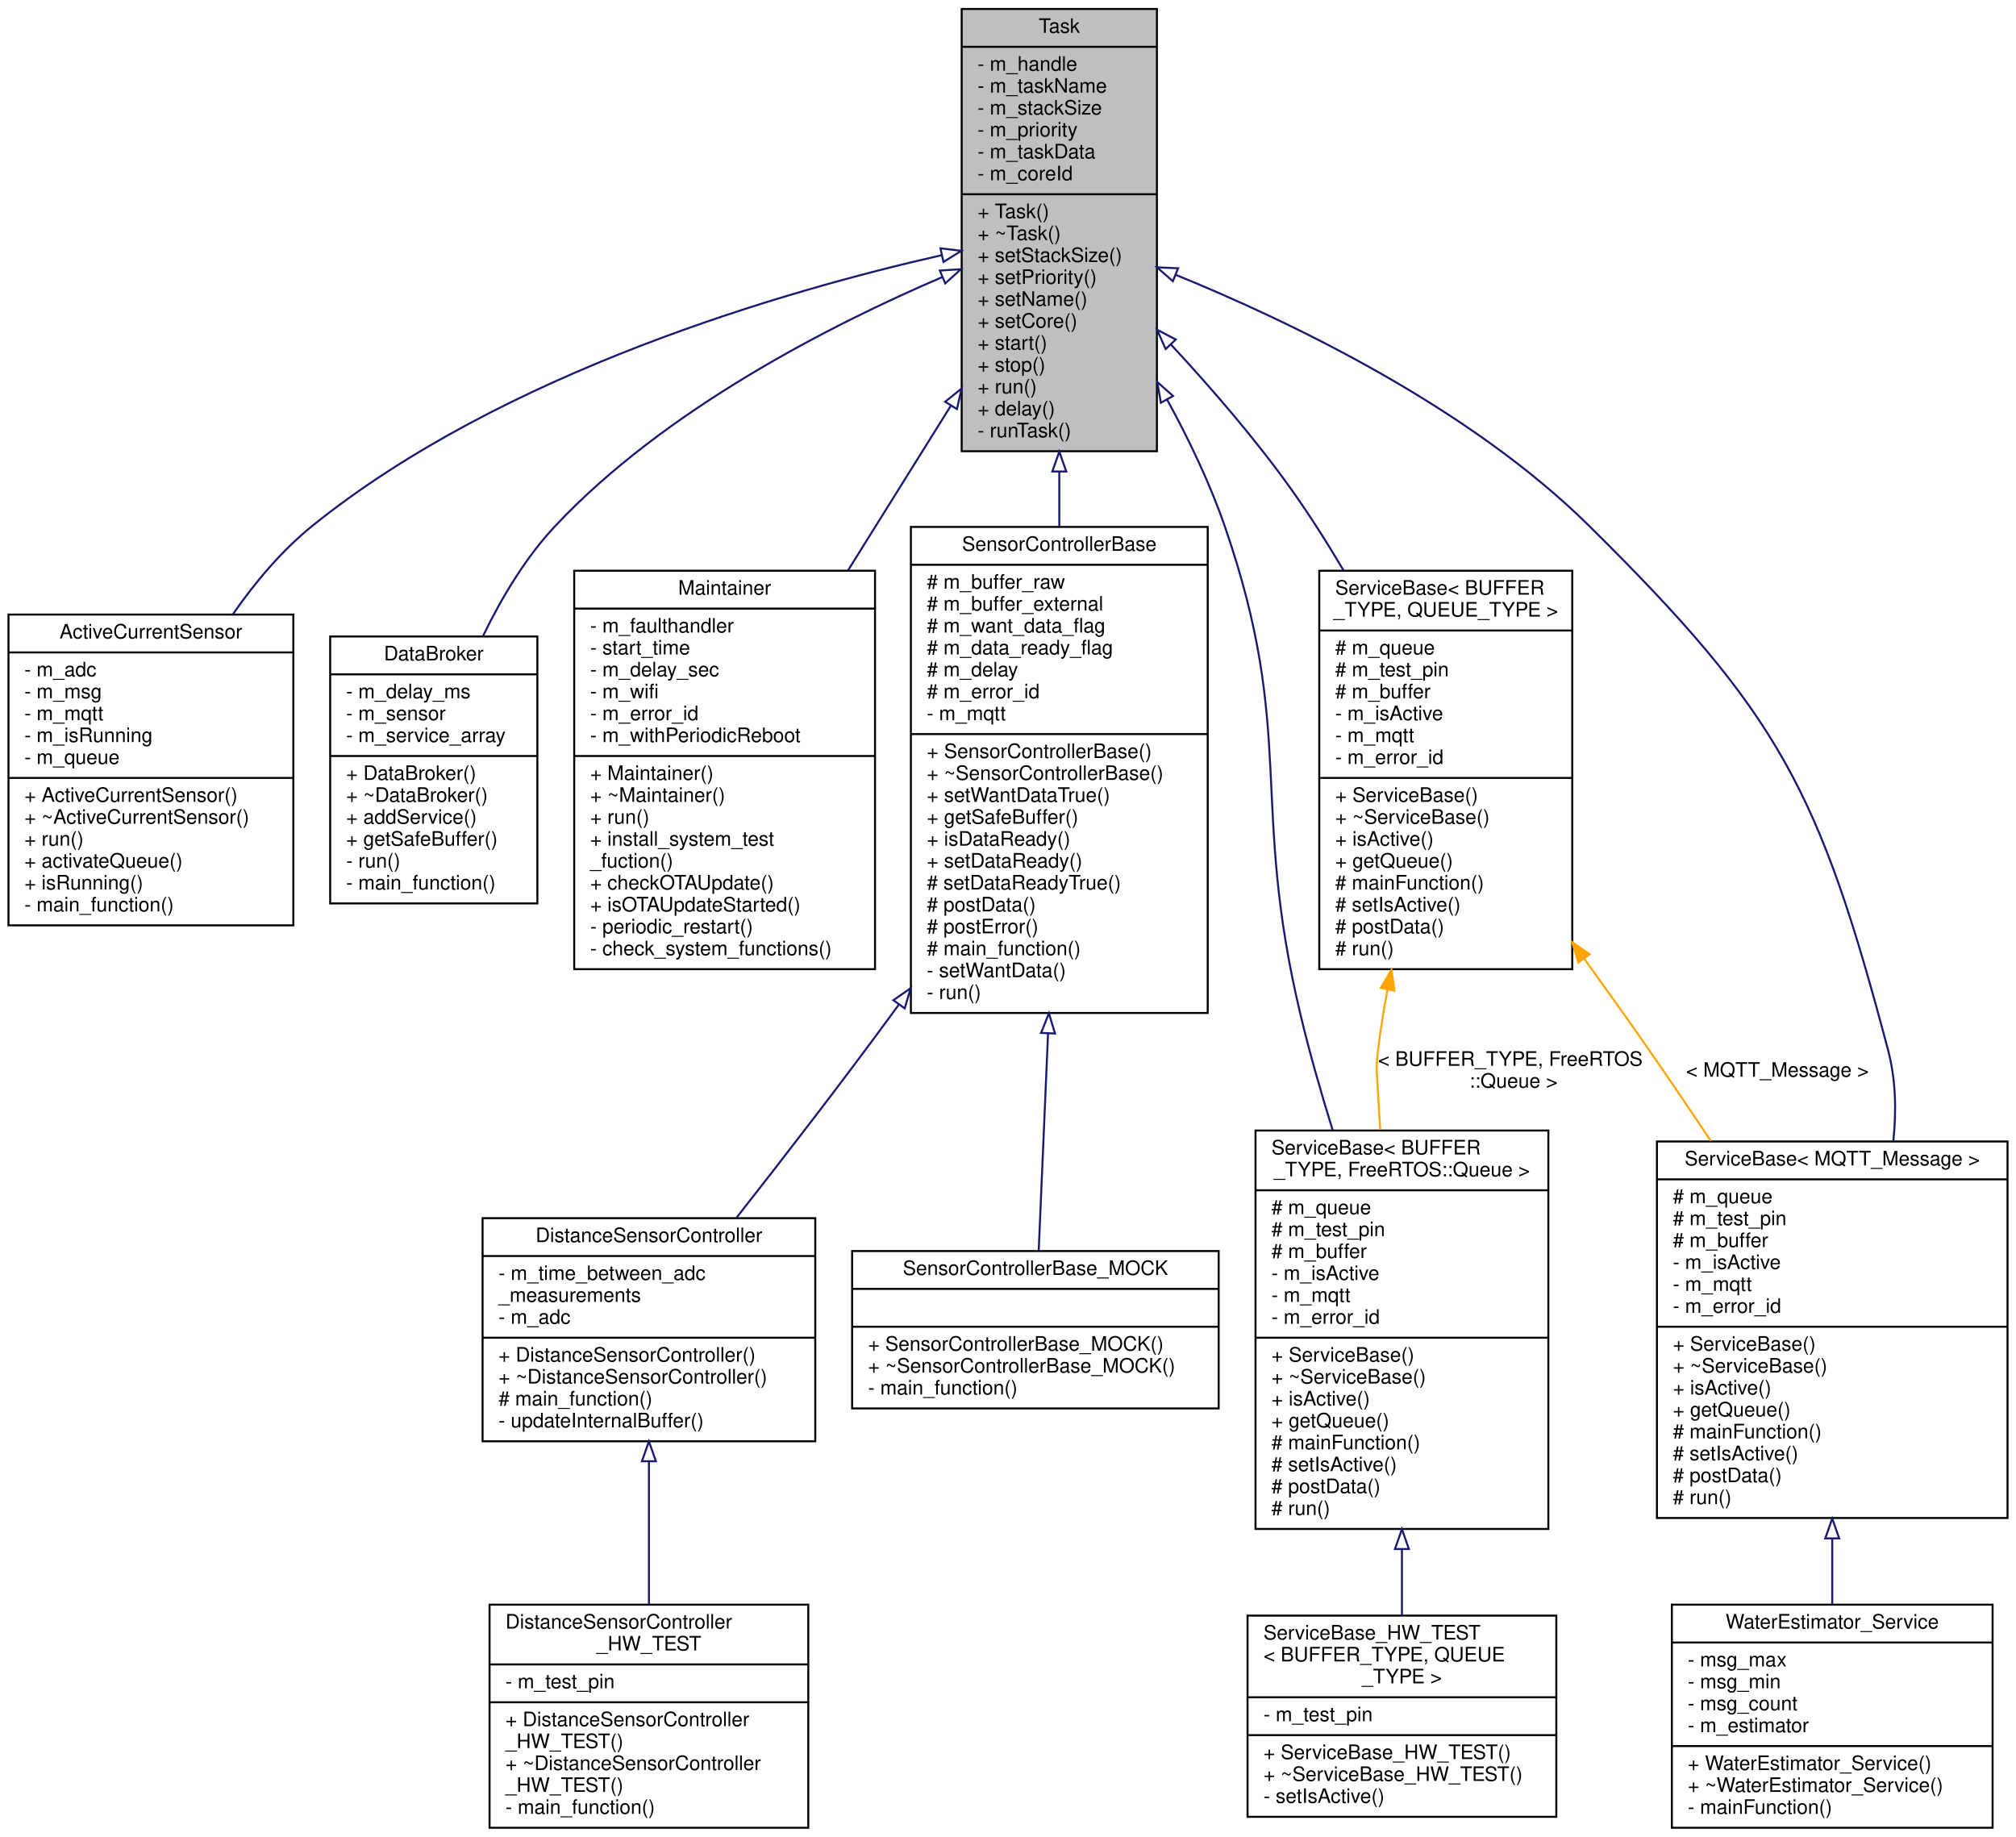
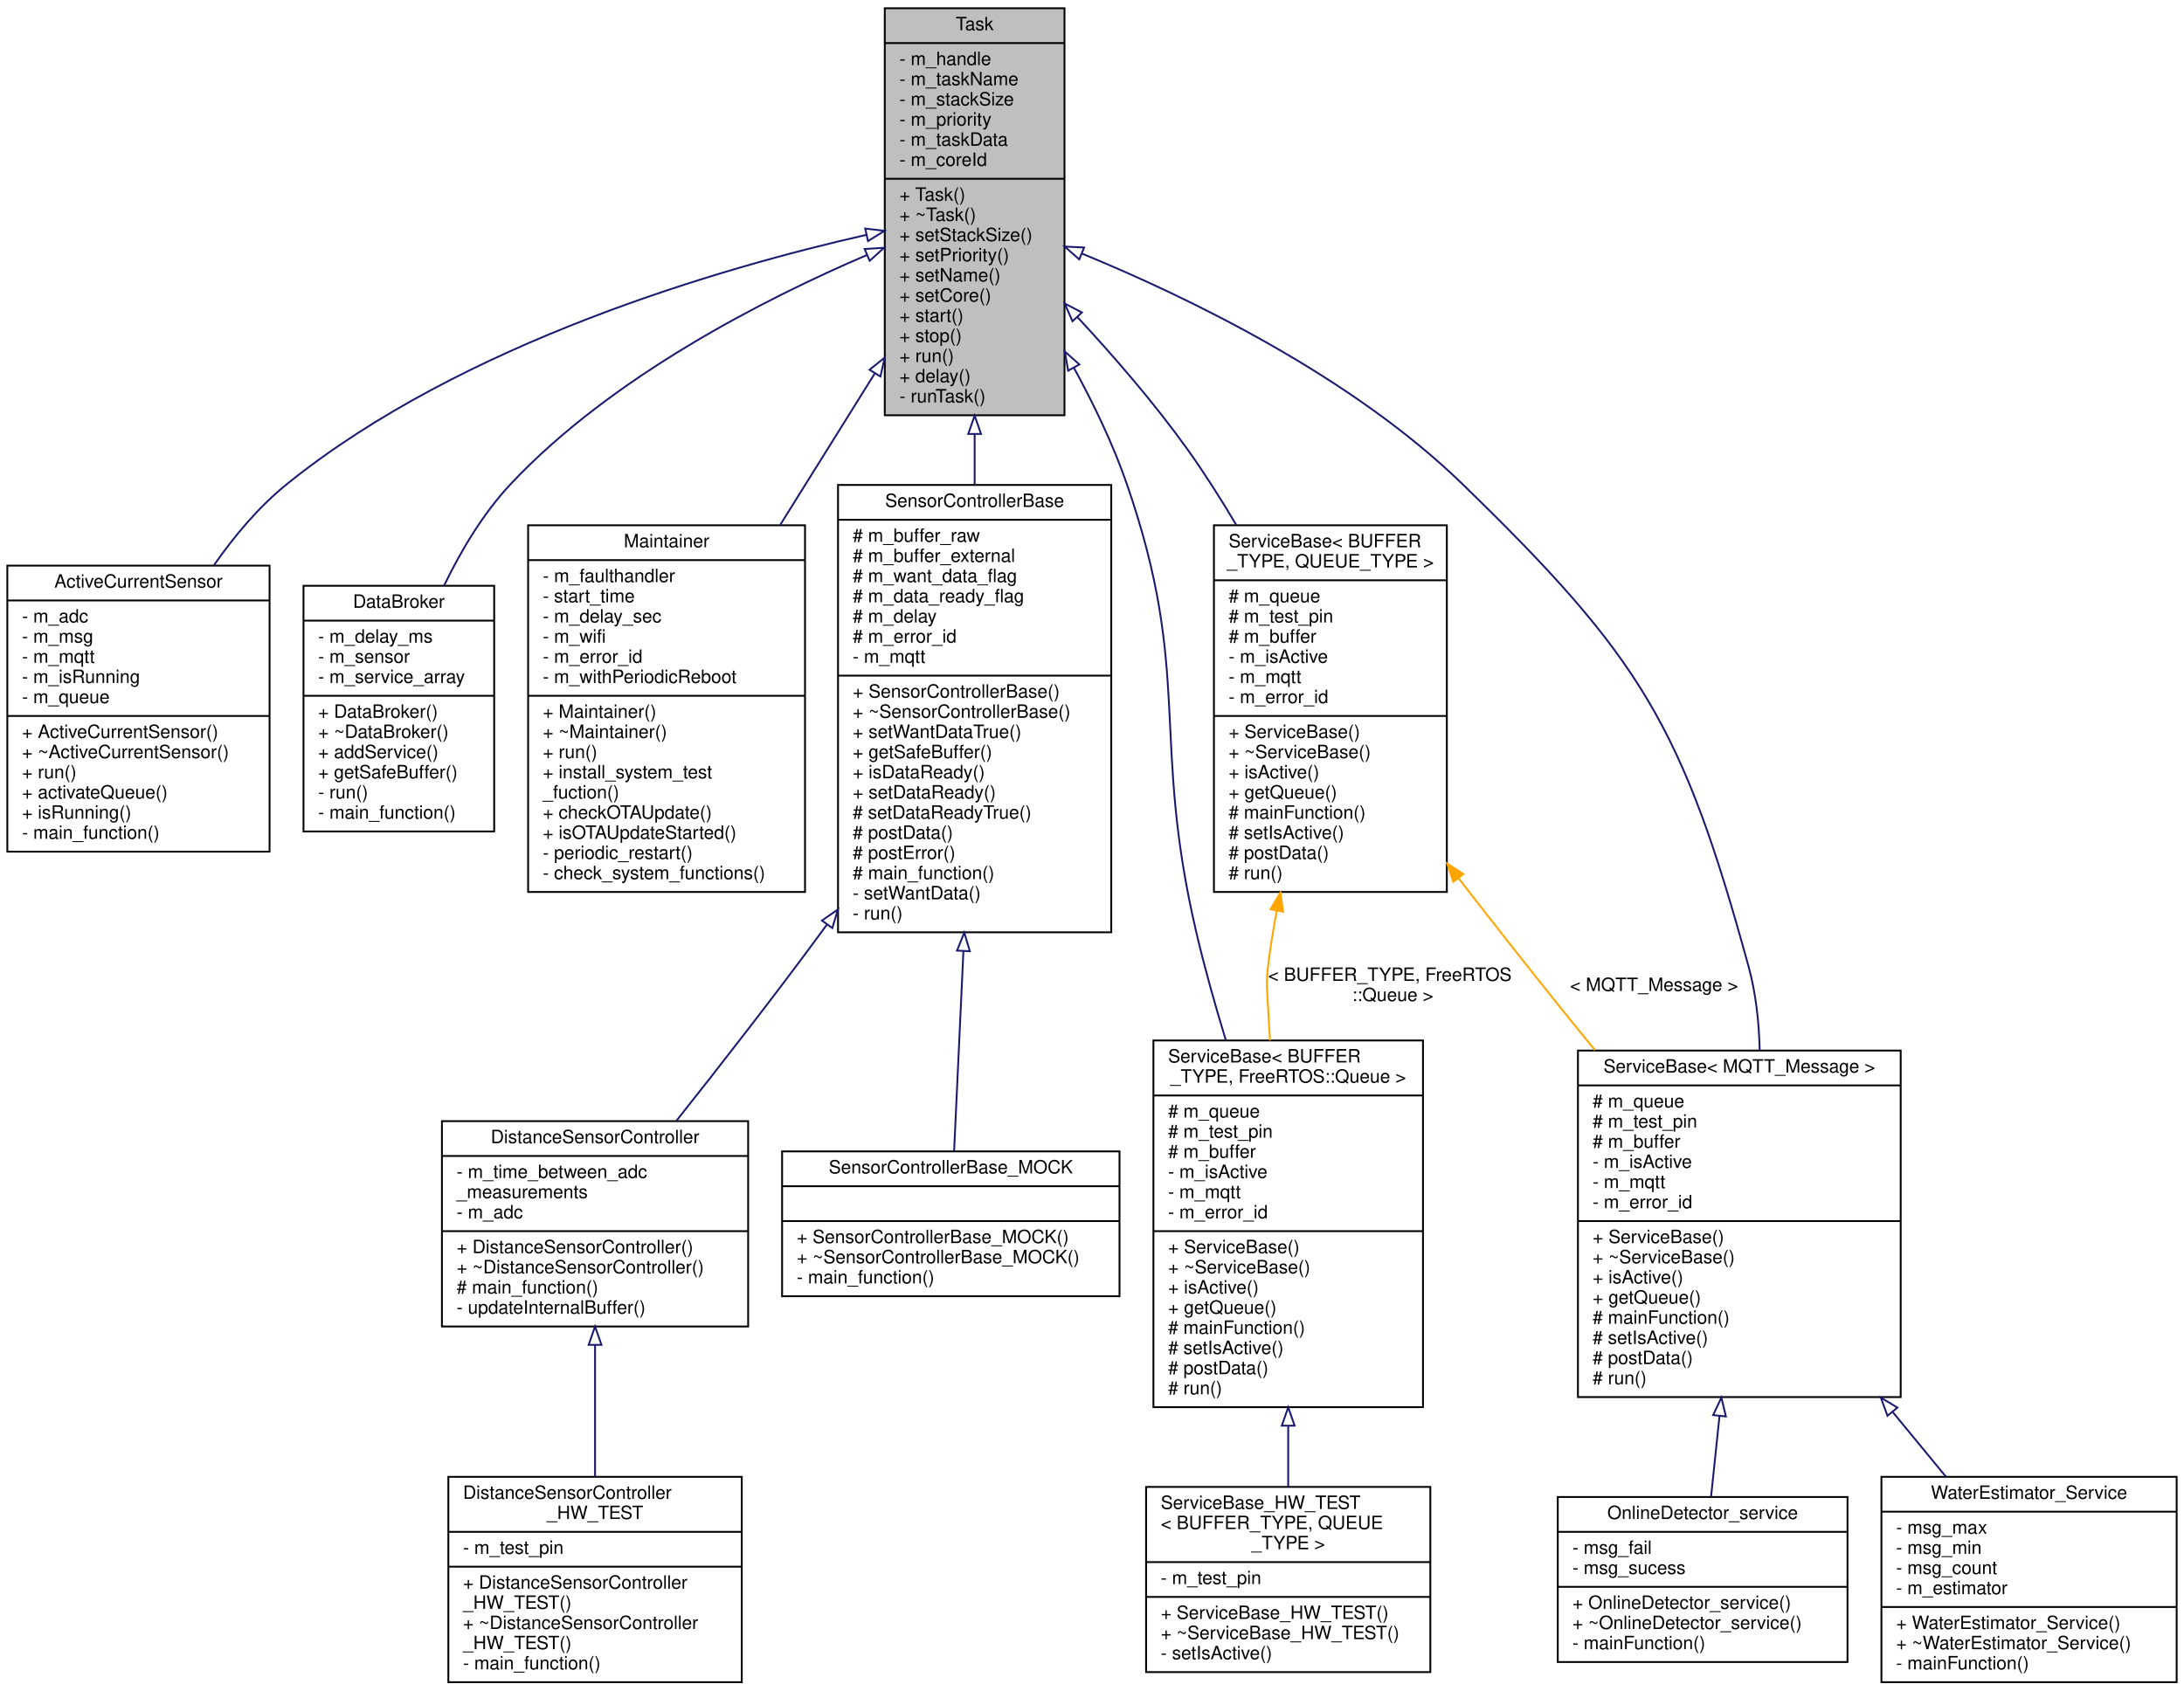
- <svg xmlns="http://www.w3.org/2000/svg" xmlns:xlink="http://www.w3.org/1999/xlink" width="1012pt" height="922pt" viewBox="0.00 0.00 1011.50 922.00">
+ <svg xmlns="http://www.w3.org/2000/svg" xmlns:xlink="http://www.w3.org/1999/xlink" width="1191pt" height="922pt" viewBox="0.00 0.00 1191.00 922.00">
  <g id="graph0" class="graph" transform="scale(1 1) rotate(0) translate(4 918)">
    <g id="node1" class="node">
      <g id="a_node1">
        <a xlink:title="Encapsulate a runnable task.">
          <polygon fill="#bfbfbf" stroke="black" points="478.5,-691.5 478.5,-913.5 576.5,-913.5 576.5,-691.5 478.5,-691.5" />
          <text text-anchor="middle" x="527.5" y="-901.5" font-family="Helvetica,sans-Serif" font-size="10.00">Task</text>
          <polyline fill="none" stroke="black" points="478.5,-894.5 576.5,-894.5 " />
          <text text-anchor="start" x="486.5" y="-882.5" font-family="Helvetica,sans-Serif" font-size="10.00">- m_handle</text>
          <text text-anchor="start" x="486.5" y="-871.5" font-family="Helvetica,sans-Serif" font-size="10.00">- m_taskName</text>
          <text text-anchor="start" x="486.5" y="-860.5" font-family="Helvetica,sans-Serif" font-size="10.00">- m_stackSize</text>
          <text text-anchor="start" x="486.5" y="-849.5" font-family="Helvetica,sans-Serif" font-size="10.00">- m_priority</text>
          <text text-anchor="start" x="486.5" y="-838.5" font-family="Helvetica,sans-Serif" font-size="10.00">- m_taskData</text>
          <text text-anchor="start" x="486.5" y="-827.5" font-family="Helvetica,sans-Serif" font-size="10.00">- m_coreId</text>
          <polyline fill="none" stroke="black" points="478.5,-820.5 576.5,-820.5 " />
          <text text-anchor="start" x="486.5" y="-808.5" font-family="Helvetica,sans-Serif" font-size="10.00">+ Task()</text>
          <text text-anchor="start" x="486.5" y="-797.5" font-family="Helvetica,sans-Serif" font-size="10.00">+ ~Task()</text>
          <text text-anchor="start" x="486.5" y="-786.5" font-family="Helvetica,sans-Serif" font-size="10.00">+ setStackSize()</text>
          <text text-anchor="start" x="486.5" y="-775.5" font-family="Helvetica,sans-Serif" font-size="10.00">+ setPriority()</text>
          <text text-anchor="start" x="486.5" y="-764.5" font-family="Helvetica,sans-Serif" font-size="10.00">+ setName()</text>
          <text text-anchor="start" x="486.5" y="-753.5" font-family="Helvetica,sans-Serif" font-size="10.00">+ setCore()</text>
          <text text-anchor="start" x="486.5" y="-742.5" font-family="Helvetica,sans-Serif" font-size="10.00">+ start()</text>
          <text text-anchor="start" x="486.5" y="-731.5" font-family="Helvetica,sans-Serif" font-size="10.00">+ stop()</text>
          <text text-anchor="start" x="486.5" y="-720.5" font-family="Helvetica,sans-Serif" font-size="10.00">+ run()</text>
          <text text-anchor="start" x="486.5" y="-709.5" font-family="Helvetica,sans-Serif" font-size="10.00">+ delay()</text>
          <text text-anchor="start" x="486.5" y="-698.5" font-family="Helvetica,sans-Serif" font-size="10.00">- runTask()</text>
        </a>
      </g>
    </g>
    <g id="node2" class="node">
      <g id="a_node2">
        <a xlink:href="../../d6/da0/class_active_current_sensor.html" target="_top" xlink:title=" ">
          <polygon fill="none" stroke="black" points="0,-453.5 0,-609.5 143,-609.5 143,-453.5 0,-453.5" />
          <text text-anchor="middle" x="71.5" y="-597.5" font-family="Helvetica,sans-Serif" font-size="10.00">ActiveCurrentSensor</text>
          <polyline fill="none" stroke="black" points="0,-590.5 143,-590.5 " />
          <text text-anchor="start" x="8" y="-578.5" font-family="Helvetica,sans-Serif" font-size="10.00">- m_adc</text>
          <text text-anchor="start" x="8" y="-567.5" font-family="Helvetica,sans-Serif" font-size="10.00">- m_msg</text>
          <text text-anchor="start" x="8" y="-556.5" font-family="Helvetica,sans-Serif" font-size="10.00">- m_mqtt</text>
          <text text-anchor="start" x="8" y="-545.5" font-family="Helvetica,sans-Serif" font-size="10.00">- m_isRunning</text>
          <text text-anchor="start" x="8" y="-534.5" font-family="Helvetica,sans-Serif" font-size="10.00">- m_queue</text>
          <polyline fill="none" stroke="black" points="0,-527.5 143,-527.5 " />
          <text text-anchor="start" x="8" y="-515.5" font-family="Helvetica,sans-Serif" font-size="10.00">+ ActiveCurrentSensor()</text>
          <text text-anchor="start" x="8" y="-504.5" font-family="Helvetica,sans-Serif" font-size="10.00">+ ~ActiveCurrentSensor()</text>
          <text text-anchor="start" x="8" y="-493.5" font-family="Helvetica,sans-Serif" font-size="10.00">+ run()</text>
          <text text-anchor="start" x="8" y="-482.5" font-family="Helvetica,sans-Serif" font-size="10.00">+ activateQueue()</text>
          <text text-anchor="start" x="8" y="-471.5" font-family="Helvetica,sans-Serif" font-size="10.00">+ isRunning()</text>
          <text text-anchor="start" x="8" y="-460.5" font-family="Helvetica,sans-Serif" font-size="10.00">- main_function()</text>
        </a>
      </g>
    </g>
    <g id="edge1" class="edge">
      <path fill="none" stroke="midnightblue" d="M468.57,-789.93C389.6,-772.02 248.32,-731.29 152.5,-654 137.31,-641.74 123.92,-625.87 112.64,-609.66" />
      <polygon fill="none" stroke="midnightblue" points="467.83,-793.35 478.35,-792.1 469.35,-786.52 467.83,-793.35" />
    </g>
    <g id="node3" class="node">
      <g id="a_node3">
        <a xlink:href="../../d9/db3/class_data_broker.html" target="_top" xlink:title=" ">
          <polygon fill="none" stroke="black" points="161.5,-464.5 161.5,-598.5 265.5,-598.5 265.5,-464.5 161.5,-464.5" />
          <text text-anchor="middle" x="213.5" y="-586.5" font-family="Helvetica,sans-Serif" font-size="10.00">DataBroker</text>
          <polyline fill="none" stroke="black" points="161.5,-579.5 265.5,-579.5 " />
          <text text-anchor="start" x="169.5" y="-567.5" font-family="Helvetica,sans-Serif" font-size="10.00">- m_delay_ms</text>
          <text text-anchor="start" x="169.5" y="-556.5" font-family="Helvetica,sans-Serif" font-size="10.00">- m_sensor</text>
          <text text-anchor="start" x="169.5" y="-545.5" font-family="Helvetica,sans-Serif" font-size="10.00">- m_service_array</text>
          <polyline fill="none" stroke="black" points="161.5,-538.5 265.5,-538.5 " />
          <text text-anchor="start" x="169.5" y="-526.5" font-family="Helvetica,sans-Serif" font-size="10.00">+ DataBroker()</text>
          <text text-anchor="start" x="169.5" y="-515.5" font-family="Helvetica,sans-Serif" font-size="10.00">+ ~DataBroker()</text>
          <text text-anchor="start" x="169.5" y="-504.5" font-family="Helvetica,sans-Serif" font-size="10.00">+ addService()</text>
          <text text-anchor="start" x="169.5" y="-493.5" font-family="Helvetica,sans-Serif" font-size="10.00">+ getSafeBuffer()</text>
          <text text-anchor="start" x="169.5" y="-482.5" font-family="Helvetica,sans-Serif" font-size="10.00">- run()</text>
          <text text-anchor="start" x="169.5" y="-471.5" font-family="Helvetica,sans-Serif" font-size="10.00">- main_function()</text>
        </a>
      </g>
    </g>
    <g id="edge2" class="edge">
      <path fill="none" stroke="midnightblue" d="M468.7,-778.88C412.84,-754.94 329.45,-712.5 274.5,-654 259.63,-638.17 247.57,-618.03 238.22,-598.72" />
      <polygon fill="none" stroke="midnightblue" points="467.53,-782.19 478.1,-782.85 470.25,-775.74 467.53,-782.19" />
    </g>
    <g id="node4" class="node">
      <g id="a_node4">
        <a xlink:href="../../d6/d9b/class_maintainer.html" target="_top" xlink:title=" ">
          <polygon fill="none" stroke="black" points="284,-431.5 284,-631.5 435,-631.5 435,-431.5 284,-431.5" />
          <text text-anchor="middle" x="359.5" y="-619.5" font-family="Helvetica,sans-Serif" font-size="10.00">Maintainer</text>
          <polyline fill="none" stroke="black" points="284,-612.5 435,-612.5 " />
          <text text-anchor="start" x="292" y="-600.5" font-family="Helvetica,sans-Serif" font-size="10.00">- m_faulthandler</text>
          <text text-anchor="start" x="292" y="-589.5" font-family="Helvetica,sans-Serif" font-size="10.00">- start_time</text>
          <text text-anchor="start" x="292" y="-578.5" font-family="Helvetica,sans-Serif" font-size="10.00">- m_delay_sec</text>
          <text text-anchor="start" x="292" y="-567.5" font-family="Helvetica,sans-Serif" font-size="10.00">- m_wifi</text>
          <text text-anchor="start" x="292" y="-556.5" font-family="Helvetica,sans-Serif" font-size="10.00">- m_error_id</text>
          <text text-anchor="start" x="292" y="-545.5" font-family="Helvetica,sans-Serif" font-size="10.00">- m_withPeriodicReboot</text>
          <polyline fill="none" stroke="black" points="284,-538.5 435,-538.5 " />
          <text text-anchor="start" x="292" y="-526.5" font-family="Helvetica,sans-Serif" font-size="10.00">+ Maintainer()</text>
          <text text-anchor="start" x="292" y="-515.5" font-family="Helvetica,sans-Serif" font-size="10.00">+ ~Maintainer()</text>
          <text text-anchor="start" x="292" y="-504.5" font-family="Helvetica,sans-Serif" font-size="10.00">+ run()</text>
          <text text-anchor="start" x="292" y="-493.5" font-family="Helvetica,sans-Serif" font-size="10.00">+ install_system_test</text>
          <text text-anchor="start" x="292" y="-482.5" font-family="Helvetica,sans-Serif" font-size="10.00">_fuction()</text>
          <text text-anchor="start" x="292" y="-471.5" font-family="Helvetica,sans-Serif" font-size="10.00">+ checkOTAUpdate()</text>
          <text text-anchor="start" x="292" y="-460.5" font-family="Helvetica,sans-Serif" font-size="10.00">+ isOTAUpdateStarted()</text>
          <text text-anchor="start" x="292" y="-449.5" font-family="Helvetica,sans-Serif" font-size="10.00">- periodic_restart()</text>
          <text text-anchor="start" x="292" y="-438.5" font-family="Helvetica,sans-Serif" font-size="10.00">- check_system_functions()</text>
        </a>
      </g>
    </g>
    <g id="edge3" class="edge">
      <path fill="none" stroke="midnightblue" d="M472.95,-714.16C456.51,-687.84 438.35,-658.76 421.47,-631.72" />
      <polygon fill="none" stroke="midnightblue" points="470.19,-716.34 478.46,-722.97 476.13,-712.64 470.19,-716.34" />
    </g>
    <g id="node5" class="node">
      <g id="a_node5">
        <a xlink:href="../../d9/d88/class_sensor_controller_base.html" target="_top" xlink:title=" ">
          <polygon fill="none" stroke="black" points="453,-409.5 453,-653.5 602,-653.5 602,-409.5 453,-409.5" />
          <text text-anchor="middle" x="527.5" y="-641.5" font-family="Helvetica,sans-Serif" font-size="10.00">SensorControllerBase</text>
          <polyline fill="none" stroke="black" points="453,-634.5 602,-634.5 " />
          <text text-anchor="start" x="461" y="-622.5" font-family="Helvetica,sans-Serif" font-size="10.00"># m_buffer_raw</text>
          <text text-anchor="start" x="461" y="-611.5" font-family="Helvetica,sans-Serif" font-size="10.00"># m_buffer_external</text>
          <text text-anchor="start" x="461" y="-600.5" font-family="Helvetica,sans-Serif" font-size="10.00"># m_want_data_flag</text>
          <text text-anchor="start" x="461" y="-589.5" font-family="Helvetica,sans-Serif" font-size="10.00"># m_data_ready_flag</text>
          <text text-anchor="start" x="461" y="-578.5" font-family="Helvetica,sans-Serif" font-size="10.00"># m_delay</text>
          <text text-anchor="start" x="461" y="-567.5" font-family="Helvetica,sans-Serif" font-size="10.00"># m_error_id</text>
          <text text-anchor="start" x="461" y="-556.5" font-family="Helvetica,sans-Serif" font-size="10.00">- m_mqtt</text>
          <polyline fill="none" stroke="black" points="453,-549.5 602,-549.5 " />
          <text text-anchor="start" x="461" y="-537.5" font-family="Helvetica,sans-Serif" font-size="10.00">+ SensorControllerBase()</text>
          <text text-anchor="start" x="461" y="-526.5" font-family="Helvetica,sans-Serif" font-size="10.00">+ ~SensorControllerBase()</text>
          <text text-anchor="start" x="461" y="-515.5" font-family="Helvetica,sans-Serif" font-size="10.00">+ setWantDataTrue()</text>
          <text text-anchor="start" x="461" y="-504.5" font-family="Helvetica,sans-Serif" font-size="10.00">+ getSafeBuffer()</text>
          <text text-anchor="start" x="461" y="-493.5" font-family="Helvetica,sans-Serif" font-size="10.00">+ isDataReady()</text>
          <text text-anchor="start" x="461" y="-482.5" font-family="Helvetica,sans-Serif" font-size="10.00">+ setDataReady()</text>
          <text text-anchor="start" x="461" y="-471.5" font-family="Helvetica,sans-Serif" font-size="10.00"># setDataReadyTrue()</text>
          <text text-anchor="start" x="461" y="-460.5" font-family="Helvetica,sans-Serif" font-size="10.00"># postData()</text>
          <text text-anchor="start" x="461" y="-449.5" font-family="Helvetica,sans-Serif" font-size="10.00"># postError()</text>
          <text text-anchor="start" x="461" y="-438.5" font-family="Helvetica,sans-Serif" font-size="10.00"># main_function()</text>
          <text text-anchor="start" x="461" y="-427.5" font-family="Helvetica,sans-Serif" font-size="10.00">- setWantData()</text>
          <text text-anchor="start" x="461" y="-416.5" font-family="Helvetica,sans-Serif" font-size="10.00">- run()</text>
        </a>
      </g>
    </g>
    <g id="edge4" class="edge">
      <path fill="none" stroke="midnightblue" d="M527.5,-681.14C527.5,-672.09 527.5,-662.96 527.5,-653.9" />
      <polygon fill="none" stroke="midnightblue" points="524,-681.31 527.5,-691.31 531,-681.31 524,-681.31" />
    </g>
    <g id="node9" class="node">
      <g id="a_node9">
        <a xlink:href="../../d4/d82/class_service_base.html" target="_top" xlink:title=" ">
          <polygon fill="none" stroke="black" points="658,-431.5 658,-631.5 785,-631.5 785,-431.5 658,-431.5" />
          <text text-anchor="start" x="666" y="-619.5" font-family="Helvetica,sans-Serif" font-size="10.00">ServiceBase&lt; BUFFER</text>
          <text text-anchor="middle" x="721.5" y="-608.5" font-family="Helvetica,sans-Serif" font-size="10.00">_TYPE, QUEUE_TYPE &gt;</text>
          <polyline fill="none" stroke="black" points="658,-601.5 785,-601.5 " />
          <text text-anchor="start" x="666" y="-589.5" font-family="Helvetica,sans-Serif" font-size="10.00"># m_queue</text>
          <text text-anchor="start" x="666" y="-578.5" font-family="Helvetica,sans-Serif" font-size="10.00"># m_test_pin</text>
          <text text-anchor="start" x="666" y="-567.5" font-family="Helvetica,sans-Serif" font-size="10.00"># m_buffer</text>
          <text text-anchor="start" x="666" y="-556.5" font-family="Helvetica,sans-Serif" font-size="10.00">- m_isActive</text>
          <text text-anchor="start" x="666" y="-545.5" font-family="Helvetica,sans-Serif" font-size="10.00">- m_mqtt</text>
          <text text-anchor="start" x="666" y="-534.5" font-family="Helvetica,sans-Serif" font-size="10.00">- m_error_id</text>
          <polyline fill="none" stroke="black" points="658,-527.5 785,-527.5 " />
          <text text-anchor="start" x="666" y="-515.5" font-family="Helvetica,sans-Serif" font-size="10.00">+ ServiceBase()</text>
          <text text-anchor="start" x="666" y="-504.5" font-family="Helvetica,sans-Serif" font-size="10.00">+ ~ServiceBase()</text>
          <text text-anchor="start" x="666" y="-493.5" font-family="Helvetica,sans-Serif" font-size="10.00">+ isActive()</text>
          <text text-anchor="start" x="666" y="-482.5" font-family="Helvetica,sans-Serif" font-size="10.00">+ getQueue()</text>
          <text text-anchor="start" x="666" y="-471.5" font-family="Helvetica,sans-Serif" font-size="10.00"># mainFunction()</text>
          <text text-anchor="start" x="666" y="-460.5" font-family="Helvetica,sans-Serif" font-size="10.00"># setIsActive()</text>
          <text text-anchor="start" x="666" y="-449.5" font-family="Helvetica,sans-Serif" font-size="10.00"># postData()</text>
          <text text-anchor="start" x="666" y="-438.5" font-family="Helvetica,sans-Serif" font-size="10.00"># run()</text>
        </a>
      </g>
    </g>
    <g id="edge8" class="edge">
      <path fill="none" stroke="midnightblue" d="M583.59,-745C603.65,-723.39 625.68,-697.93 643.5,-673 652.75,-660.06 661.74,-645.92 670.14,-631.75" />
      <polygon fill="none" stroke="midnightblue" points="580.87,-742.79 576.59,-752.48 585.98,-747.57 580.87,-742.79" />
    </g>
    <g id="node10" class="node">
      <g id="a_node10">
        <a xlink:href="../../d4/d82/class_service_base.html" target="_top" xlink:title=" ">
-           <polygon fill="none" stroke="black" points="626,-150.5 626,-350.5 773,-350.5 773,-150.5 626,-150.5" />
-           <text text-anchor="start" x="634" y="-338.5" font-family="Helvetica,sans-Serif" font-size="10.00">ServiceBase&lt; BUFFER</text>
-           <text text-anchor="middle" x="699.5" y="-327.5" font-family="Helvetica,sans-Serif" font-size="10.00">_TYPE, FreeRTOS::Queue &gt;</text>
-           <polyline fill="none" stroke="black" points="626,-320.5 773,-320.5 " />
-           <text text-anchor="start" x="634" y="-308.5" font-family="Helvetica,sans-Serif" font-size="10.00"># m_queue</text>
-           <text text-anchor="start" x="634" y="-297.5" font-family="Helvetica,sans-Serif" font-size="10.00"># m_test_pin</text>
-           <text text-anchor="start" x="634" y="-286.5" font-family="Helvetica,sans-Serif" font-size="10.00"># m_buffer</text>
-           <text text-anchor="start" x="634" y="-275.5" font-family="Helvetica,sans-Serif" font-size="10.00">- m_isActive</text>
-           <text text-anchor="start" x="634" y="-264.5" font-family="Helvetica,sans-Serif" font-size="10.00">- m_mqtt</text>
-           <text text-anchor="start" x="634" y="-253.5" font-family="Helvetica,sans-Serif" font-size="10.00">- m_error_id</text>
-           <polyline fill="none" stroke="black" points="626,-246.5 773,-246.5 " />
-           <text text-anchor="start" x="634" y="-234.5" font-family="Helvetica,sans-Serif" font-size="10.00">+ ServiceBase()</text>
-           <text text-anchor="start" x="634" y="-223.5" font-family="Helvetica,sans-Serif" font-size="10.00">+ ~ServiceBase()</text>
-           <text text-anchor="start" x="634" y="-212.5" font-family="Helvetica,sans-Serif" font-size="10.00">+ isActive()</text>
-           <text text-anchor="start" x="634" y="-201.5" font-family="Helvetica,sans-Serif" font-size="10.00">+ getQueue()</text>
-           <text text-anchor="start" x="634" y="-190.5" font-family="Helvetica,sans-Serif" font-size="10.00"># mainFunction()</text>
-           <text text-anchor="start" x="634" y="-179.5" font-family="Helvetica,sans-Serif" font-size="10.00"># setIsActive()</text>
-           <text text-anchor="start" x="634" y="-168.5" font-family="Helvetica,sans-Serif" font-size="10.00"># postData()</text>
-           <text text-anchor="start" x="634" y="-157.5" font-family="Helvetica,sans-Serif" font-size="10.00"># run()</text>
-         </a>
-       </g>
-     </g>
-     <g id="edge13" class="edge">
-       <path fill="none" stroke="midnightblue" d="M581.6,-717.44C592.62,-697.3 603.09,-675.41 610.5,-654 646.54,-549.87 623,-516.2 648.5,-409 653.02,-389.99 658.74,-369.96 664.7,-350.8" />
+           <polygon fill="none" stroke="black" points="625,-150.5 625,-350.5 772,-350.5 772,-150.5 625,-150.5" />
+           <text text-anchor="start" x="633" y="-338.5" font-family="Helvetica,sans-Serif" font-size="10.00">ServiceBase&lt; BUFFER</text>
+           <text text-anchor="middle" x="698.5" y="-327.5" font-family="Helvetica,sans-Serif" font-size="10.00">_TYPE, FreeRTOS::Queue &gt;</text>
+           <polyline fill="none" stroke="black" points="625,-320.5 772,-320.5 " />
+           <text text-anchor="start" x="633" y="-308.5" font-family="Helvetica,sans-Serif" font-size="10.00"># m_queue</text>
+           <text text-anchor="start" x="633" y="-297.5" font-family="Helvetica,sans-Serif" font-size="10.00"># m_test_pin</text>
+           <text text-anchor="start" x="633" y="-286.5" font-family="Helvetica,sans-Serif" font-size="10.00"># m_buffer</text>
+           <text text-anchor="start" x="633" y="-275.5" font-family="Helvetica,sans-Serif" font-size="10.00">- m_isActive</text>
+           <text text-anchor="start" x="633" y="-264.5" font-family="Helvetica,sans-Serif" font-size="10.00">- m_mqtt</text>
+           <text text-anchor="start" x="633" y="-253.5" font-family="Helvetica,sans-Serif" font-size="10.00">- m_error_id</text>
+           <polyline fill="none" stroke="black" points="625,-246.5 772,-246.5 " />
+           <text text-anchor="start" x="633" y="-234.5" font-family="Helvetica,sans-Serif" font-size="10.00">+ ServiceBase()</text>
+           <text text-anchor="start" x="633" y="-223.5" font-family="Helvetica,sans-Serif" font-size="10.00">+ ~ServiceBase()</text>
+           <text text-anchor="start" x="633" y="-212.5" font-family="Helvetica,sans-Serif" font-size="10.00">+ isActive()</text>
+           <text text-anchor="start" x="633" y="-201.5" font-family="Helvetica,sans-Serif" font-size="10.00">+ getQueue()</text>
+           <text text-anchor="start" x="633" y="-190.5" font-family="Helvetica,sans-Serif" font-size="10.00"># mainFunction()</text>
+           <text text-anchor="start" x="633" y="-179.5" font-family="Helvetica,sans-Serif" font-size="10.00"># setIsActive()</text>
+           <text text-anchor="start" x="633" y="-168.5" font-family="Helvetica,sans-Serif" font-size="10.00"># postData()</text>
+           <text text-anchor="start" x="633" y="-157.5" font-family="Helvetica,sans-Serif" font-size="10.00"># run()</text>
+         </a>
+       </g>
+     </g>
+     <g id="edge14" class="edge">
+       <path fill="none" stroke="midnightblue" d="M581.6,-717.44C592.62,-697.3 603.09,-675.41 610.5,-654 646.54,-549.87 623.31,-516.27 648.5,-409 652.96,-390.01 658.58,-369.99 664.42,-350.84" />
      <polygon fill="none" stroke="midnightblue" points="578.49,-715.82 576.68,-726.26 584.61,-719.23 578.49,-715.82" />
    </g>
    <g id="node12" class="node">
      <g id="a_node12">
        <a xlink:href="../../d4/d82/class_service_base.html" target="_top" xlink:title=" ">
-           <polygon fill="none" stroke="black" points="827.5,-156 827.5,-345 1003.5,-345 1003.5,-156 827.5,-156" />
-           <text text-anchor="middle" x="915.5" y="-333" font-family="Helvetica,sans-Serif" font-size="10.00">ServiceBase&lt; MQTT_Message &gt;</text>
-           <polyline fill="none" stroke="black" points="827.5,-326 1003.5,-326 " />
-           <text text-anchor="start" x="835.5" y="-314" font-family="Helvetica,sans-Serif" font-size="10.00"># m_queue</text>
-           <text text-anchor="start" x="835.5" y="-303" font-family="Helvetica,sans-Serif" font-size="10.00"># m_test_pin</text>
-           <text text-anchor="start" x="835.5" y="-292" font-family="Helvetica,sans-Serif" font-size="10.00"># m_buffer</text>
-           <text text-anchor="start" x="835.5" y="-281" font-family="Helvetica,sans-Serif" font-size="10.00">- m_isActive</text>
-           <text text-anchor="start" x="835.5" y="-270" font-family="Helvetica,sans-Serif" font-size="10.00">- m_mqtt</text>
-           <text text-anchor="start" x="835.5" y="-259" font-family="Helvetica,sans-Serif" font-size="10.00">- m_error_id</text>
-           <polyline fill="none" stroke="black" points="827.5,-252 1003.5,-252 " />
-           <text text-anchor="start" x="835.5" y="-240" font-family="Helvetica,sans-Serif" font-size="10.00">+ ServiceBase()</text>
-           <text text-anchor="start" x="835.5" y="-229" font-family="Helvetica,sans-Serif" font-size="10.00">+ ~ServiceBase()</text>
-           <text text-anchor="start" x="835.5" y="-218" font-family="Helvetica,sans-Serif" font-size="10.00">+ isActive()</text>
-           <text text-anchor="start" x="835.5" y="-207" font-family="Helvetica,sans-Serif" font-size="10.00">+ getQueue()</text>
-           <text text-anchor="start" x="835.5" y="-196" font-family="Helvetica,sans-Serif" font-size="10.00"># mainFunction()</text>
-           <text text-anchor="start" x="835.5" y="-185" font-family="Helvetica,sans-Serif" font-size="10.00"># setIsActive()</text>
-           <text text-anchor="start" x="835.5" y="-174" font-family="Helvetica,sans-Serif" font-size="10.00"># postData()</text>
-           <text text-anchor="start" x="835.5" y="-163" font-family="Helvetica,sans-Serif" font-size="10.00"># run()</text>
-         </a>
-       </g>
-     </g>
-     <g id="edge14" class="edge">
-       <path fill="none" stroke="midnightblue" d="M585.96,-780.03C644.16,-756.33 733.28,-713.5 793.5,-654 889.22,-559.42 909.02,-521.07 943.5,-391 947.39,-376.32 947.8,-360.64 946.17,-345.29" />
-       <polygon fill="none" stroke="midnightblue" points="584.51,-776.83 576.53,-783.81 587.12,-783.33 584.51,-776.83" />
+           <polygon fill="none" stroke="black" points="856.5,-156 856.5,-345 1032.5,-345 1032.5,-156 856.5,-156" />
+           <text text-anchor="middle" x="944.5" y="-333" font-family="Helvetica,sans-Serif" font-size="10.00">ServiceBase&lt; MQTT_Message &gt;</text>
+           <polyline fill="none" stroke="black" points="856.5,-326 1032.5,-326 " />
+           <text text-anchor="start" x="864.5" y="-314" font-family="Helvetica,sans-Serif" font-size="10.00"># m_queue</text>
+           <text text-anchor="start" x="864.5" y="-303" font-family="Helvetica,sans-Serif" font-size="10.00"># m_test_pin</text>
+           <text text-anchor="start" x="864.5" y="-292" font-family="Helvetica,sans-Serif" font-size="10.00"># m_buffer</text>
+           <text text-anchor="start" x="864.5" y="-281" font-family="Helvetica,sans-Serif" font-size="10.00">- m_isActive</text>
+           <text text-anchor="start" x="864.5" y="-270" font-family="Helvetica,sans-Serif" font-size="10.00">- m_mqtt</text>
+           <text text-anchor="start" x="864.5" y="-259" font-family="Helvetica,sans-Serif" font-size="10.00">- m_error_id</text>
+           <polyline fill="none" stroke="black" points="856.5,-252 1032.5,-252 " />
+           <text text-anchor="start" x="864.5" y="-240" font-family="Helvetica,sans-Serif" font-size="10.00">+ ServiceBase()</text>
+           <text text-anchor="start" x="864.5" y="-229" font-family="Helvetica,sans-Serif" font-size="10.00">+ ~ServiceBase()</text>
+           <text text-anchor="start" x="864.5" y="-218" font-family="Helvetica,sans-Serif" font-size="10.00">+ isActive()</text>
+           <text text-anchor="start" x="864.5" y="-207" font-family="Helvetica,sans-Serif" font-size="10.00">+ getQueue()</text>
+           <text text-anchor="start" x="864.5" y="-196" font-family="Helvetica,sans-Serif" font-size="10.00"># mainFunction()</text>
+           <text text-anchor="start" x="864.5" y="-185" font-family="Helvetica,sans-Serif" font-size="10.00"># setIsActive()</text>
+           <text text-anchor="start" x="864.5" y="-174" font-family="Helvetica,sans-Serif" font-size="10.00"># postData()</text>
+           <text text-anchor="start" x="864.5" y="-163" font-family="Helvetica,sans-Serif" font-size="10.00"># run()</text>
+         </a>
+       </g>
+     </g>
+     <g id="edge15" class="edge">
+       <path fill="none" stroke="midnightblue" d="M586,-779.7C644.04,-755.82 732.86,-712.9 793.5,-654 890.99,-559.31 913.55,-522.06 949.5,-391 953.51,-376.39 955.26,-360.6 955.62,-345.08" />
+       <polygon fill="none" stroke="midnightblue" points="584.55,-776.51 576.6,-783.52 587.19,-783 584.55,-776.51" />
    </g>
    <g id="node6" class="node">
      <g id="a_node6">
        <a xlink:href="../../d3/dab/class_distance_sensor_controller.html" target="_top" xlink:title=" ">
-           <polygon fill="none" stroke="black" points="238,-194.5 238,-306.5 405,-306.5 405,-194.5 238,-194.5" />
-           <text text-anchor="middle" x="321.5" y="-294.5" font-family="Helvetica,sans-Serif" font-size="10.00">DistanceSensorController</text>
-           <polyline fill="none" stroke="black" points="238,-287.5 405,-287.5 " />
-           <text text-anchor="start" x="246" y="-275.5" font-family="Helvetica,sans-Serif" font-size="10.00">- m_time_between_adc</text>
-           <text text-anchor="start" x="246" y="-264.5" font-family="Helvetica,sans-Serif" font-size="10.00">_measurements</text>
-           <text text-anchor="start" x="246" y="-253.5" font-family="Helvetica,sans-Serif" font-size="10.00">- m_adc</text>
-           <polyline fill="none" stroke="black" points="238,-246.5 405,-246.5 " />
-           <text text-anchor="start" x="246" y="-234.5" font-family="Helvetica,sans-Serif" font-size="10.00">+ DistanceSensorController()</text>
-           <text text-anchor="start" x="246" y="-223.5" font-family="Helvetica,sans-Serif" font-size="10.00">+ ~DistanceSensorController()</text>
-           <text text-anchor="start" x="246" y="-212.5" font-family="Helvetica,sans-Serif" font-size="10.00"># main_function()</text>
-           <text text-anchor="start" x="246" y="-201.5" font-family="Helvetica,sans-Serif" font-size="10.00">- updateInternalBuffer()</text>
+           <polygon fill="none" stroke="black" points="237,-194.5 237,-306.5 404,-306.5 404,-194.5 237,-194.5" />
+           <text text-anchor="middle" x="320.5" y="-294.5" font-family="Helvetica,sans-Serif" font-size="10.00">DistanceSensorController</text>
+           <polyline fill="none" stroke="black" points="237,-287.5 404,-287.5 " />
+           <text text-anchor="start" x="245" y="-275.5" font-family="Helvetica,sans-Serif" font-size="10.00">- m_time_between_adc</text>
+           <text text-anchor="start" x="245" y="-264.5" font-family="Helvetica,sans-Serif" font-size="10.00">_measurements</text>
+           <text text-anchor="start" x="245" y="-253.5" font-family="Helvetica,sans-Serif" font-size="10.00">- m_adc</text>
+           <polyline fill="none" stroke="black" points="237,-246.5 404,-246.5 " />
+           <text text-anchor="start" x="245" y="-234.5" font-family="Helvetica,sans-Serif" font-size="10.00">+ DistanceSensorController()</text>
+           <text text-anchor="start" x="245" y="-223.5" font-family="Helvetica,sans-Serif" font-size="10.00">+ ~DistanceSensorController()</text>
+           <text text-anchor="start" x="245" y="-212.5" font-family="Helvetica,sans-Serif" font-size="10.00"># main_function()</text>
+           <text text-anchor="start" x="245" y="-201.5" font-family="Helvetica,sans-Serif" font-size="10.00">- updateInternalBuffer()</text>
        </a>
      </g>
    </g>
    <g id="edge5" class="edge">
-       <path fill="none" stroke="midnightblue" d="M447.01,-413.81C445.83,-412.2 444.66,-410.59 443.5,-409 418.27,-374.53 388.99,-336.67 365.44,-306.7" />
-       <polygon fill="none" stroke="midnightblue" points="444.22,-415.93 452.91,-421.98 449.89,-411.83 444.22,-415.93" />
+       <path fill="none" stroke="midnightblue" d="M447.02,-413.81C445.84,-412.19 444.67,-410.59 443.5,-409 418.12,-374.48 388.6,-336.61 364.84,-306.66" />
+       <polygon fill="none" stroke="midnightblue" points="444.23,-415.92 452.94,-421.97 449.9,-411.82 444.23,-415.92" />
    </g>
    <g id="node8" class="node">
      <g id="a_node8">
        <a xlink:href="../../d3/d1b/class_sensor_controller_base___m_o_c_k.html" target="_top" xlink:title=" ">
-           <polygon fill="none" stroke="black" points="423.5,-211 423.5,-290 607.5,-290 607.5,-211 423.5,-211" />
-           <text text-anchor="middle" x="515.5" y="-278" font-family="Helvetica,sans-Serif" font-size="10.00">SensorControllerBase_MOCK</text>
-           <polyline fill="none" stroke="black" points="423.5,-271 607.5,-271 " />
-           <text text-anchor="middle" x="515.5" y="-259" font-family="Helvetica,sans-Serif" font-size="10.00"> </text>
-           <polyline fill="none" stroke="black" points="423.5,-252 607.5,-252 " />
-           <text text-anchor="start" x="431.5" y="-240" font-family="Helvetica,sans-Serif" font-size="10.00">+ SensorControllerBase_MOCK()</text>
-           <text text-anchor="start" x="431.5" y="-229" font-family="Helvetica,sans-Serif" font-size="10.00">+ ~SensorControllerBase_MOCK()</text>
-           <text text-anchor="start" x="431.5" y="-218" font-family="Helvetica,sans-Serif" font-size="10.00">- main_function()</text>
+           <polygon fill="none" stroke="black" points="422.5,-211 422.5,-290 606.5,-290 606.5,-211 422.5,-211" />
+           <text text-anchor="middle" x="514.5" y="-278" font-family="Helvetica,sans-Serif" font-size="10.00">SensorControllerBase_MOCK</text>
+           <polyline fill="none" stroke="black" points="422.5,-271 606.5,-271 " />
+           <text text-anchor="middle" x="514.5" y="-259" font-family="Helvetica,sans-Serif" font-size="10.00"> </text>
+           <polyline fill="none" stroke="black" points="422.5,-252 606.5,-252 " />
+           <text text-anchor="start" x="430.5" y="-240" font-family="Helvetica,sans-Serif" font-size="10.00">+ SensorControllerBase_MOCK()</text>
+           <text text-anchor="start" x="430.5" y="-229" font-family="Helvetica,sans-Serif" font-size="10.00">+ ~SensorControllerBase_MOCK()</text>
+           <text text-anchor="start" x="430.5" y="-218" font-family="Helvetica,sans-Serif" font-size="10.00">- main_function()</text>
        </a>
      </g>
    </g>
    <g id="edge7" class="edge">
-       <path fill="none" stroke="midnightblue" d="M521.85,-399.24C520.14,-359.41 518.39,-318.68 517.16,-290.1" />
-       <polygon fill="none" stroke="midnightblue" points="518.36,-399.5 522.29,-409.34 525.36,-399.2 518.36,-399.5" />
+       <path fill="none" stroke="midnightblue" d="M521.38,-399.24C519.53,-359.41 517.63,-318.68 516.3,-290.1" />
+       <polygon fill="none" stroke="midnightblue" points="517.89,-399.52 521.85,-409.34 524.89,-399.19 517.89,-399.52" />
    </g>
    <g id="node7" class="node">
      <g id="a_node7">
        <a xlink:href="../../d8/d2b/class_distance_sensor_controller___h_w___t_e_s_t.html" target="_top" xlink:title=" ">
-           <polygon fill="none" stroke="black" points="241.5,-0.5 241.5,-112.5 401.5,-112.5 401.5,-0.5 241.5,-0.5" />
-           <text text-anchor="start" x="249.5" y="-100.5" font-family="Helvetica,sans-Serif" font-size="10.00">DistanceSensorController</text>
-           <text text-anchor="middle" x="321.5" y="-89.5" font-family="Helvetica,sans-Serif" font-size="10.00">_HW_TEST</text>
-           <polyline fill="none" stroke="black" points="241.5,-82.5 401.5,-82.5 " />
-           <text text-anchor="start" x="249.5" y="-70.5" font-family="Helvetica,sans-Serif" font-size="10.00">- m_test_pin</text>
-           <polyline fill="none" stroke="black" points="241.5,-63.5 401.5,-63.5 " />
-           <text text-anchor="start" x="249.5" y="-51.5" font-family="Helvetica,sans-Serif" font-size="10.00">+ DistanceSensorController</text>
-           <text text-anchor="start" x="249.5" y="-40.5" font-family="Helvetica,sans-Serif" font-size="10.00">_HW_TEST()</text>
-           <text text-anchor="start" x="249.5" y="-29.5" font-family="Helvetica,sans-Serif" font-size="10.00">+ ~DistanceSensorController</text>
-           <text text-anchor="start" x="249.5" y="-18.5" font-family="Helvetica,sans-Serif" font-size="10.00">_HW_TEST()</text>
-           <text text-anchor="start" x="249.5" y="-7.5" font-family="Helvetica,sans-Serif" font-size="10.00">- main_function()</text>
+           <polygon fill="none" stroke="black" points="240.5,-0.5 240.5,-112.5 400.5,-112.5 400.5,-0.5 240.5,-0.5" />
+           <text text-anchor="start" x="248.5" y="-100.5" font-family="Helvetica,sans-Serif" font-size="10.00">DistanceSensorController</text>
+           <text text-anchor="middle" x="320.5" y="-89.5" font-family="Helvetica,sans-Serif" font-size="10.00">_HW_TEST</text>
+           <polyline fill="none" stroke="black" points="240.5,-82.5 400.5,-82.5 " />
+           <text text-anchor="start" x="248.5" y="-70.5" font-family="Helvetica,sans-Serif" font-size="10.00">- m_test_pin</text>
+           <polyline fill="none" stroke="black" points="240.5,-63.5 400.5,-63.5 " />
+           <text text-anchor="start" x="248.5" y="-51.5" font-family="Helvetica,sans-Serif" font-size="10.00">+ DistanceSensorController</text>
+           <text text-anchor="start" x="248.5" y="-40.5" font-family="Helvetica,sans-Serif" font-size="10.00">_HW_TEST()</text>
+           <text text-anchor="start" x="248.5" y="-29.5" font-family="Helvetica,sans-Serif" font-size="10.00">+ ~DistanceSensorController</text>
+           <text text-anchor="start" x="248.5" y="-18.5" font-family="Helvetica,sans-Serif" font-size="10.00">_HW_TEST()</text>
+           <text text-anchor="start" x="248.5" y="-7.5" font-family="Helvetica,sans-Serif" font-size="10.00">- main_function()</text>
        </a>
      </g>
    </g>
    <g id="edge6" class="edge">
-       <path fill="none" stroke="midnightblue" d="M321.5,-184.32C321.5,-160.98 321.5,-134.92 321.5,-112.53" />
-       <polygon fill="none" stroke="midnightblue" points="318,-184.48 321.5,-194.48 325,-184.48 318,-184.48" />
+       <path fill="none" stroke="midnightblue" d="M320.5,-184.32C320.5,-160.98 320.5,-134.92 320.5,-112.53" />
+       <polygon fill="none" stroke="midnightblue" points="317,-184.48 320.5,-194.48 324,-184.48 317,-184.48" />
    </g>
    <g id="edge9" class="edge">
-       <path fill="none" stroke="orange" d="M692.23,-421.11C690.32,-410.98 688.68,-400.84 687.5,-391 686.33,-381.29 687,-378.77 687.5,-369 687.8,-363.06 688.19,-356.96 688.64,-350.81" />
+       <path fill="none" stroke="orange" d="M692.23,-421.11C690.32,-410.98 688.68,-400.84 687.5,-391 686.33,-381.29 687.04,-378.77 687.5,-369 687.78,-362.96 688.15,-356.76 688.57,-350.5" />
      <polygon fill="orange" stroke="orange" points="688.86,-422.08 694.24,-431.21 695.73,-420.72 688.86,-422.08" />
      <text text-anchor="start" x="687.5" y="-383" font-family="Helvetica,sans-Serif" font-size="10.00"> &lt; BUFFER_TYPE, FreeRTOS</text>
      <text text-anchor="middle" x="755.5" y="-372" font-family="Helvetica,sans-Serif" font-size="10.00">::Queue &gt;</text>
    </g>
    <g id="edge11" class="edge">
-       <path fill="none" stroke="orange" d="M791.08,-436.64C802.05,-421.47 813.17,-405.86 823.5,-391 833.68,-376.35 844.28,-360.68 854.51,-345.34" />
-       <polygon fill="orange" stroke="orange" points="788.04,-434.87 785,-445.02 793.71,-438.98 788.04,-434.87" />
-       <text text-anchor="middle" x="888" y="-377.5" font-family="Helvetica,sans-Serif" font-size="10.00"> &lt; MQTT_Message &gt;</text>
+       <path fill="none" stroke="orange" d="M791.39,-439C809.2,-416.02 828.42,-391.5 846.5,-369 852.74,-361.24 859.25,-353.22 865.83,-345.21" />
+       <polygon fill="orange" stroke="orange" points="788.51,-437.01 785.16,-447.06 794.05,-441.29 788.51,-437.01" />
+       <text text-anchor="middle" x="898" y="-377.5" font-family="Helvetica,sans-Serif" font-size="10.00"> &lt; MQTT_Message &gt;</text>
    </g>
    <g id="node11" class="node">
      <g id="a_node11">
        <a xlink:href="../../dc/d61/class_service_base___h_w___t_e_s_t.html" target="_top" xlink:title=" ">
-           <polygon fill="none" stroke="black" points="622,-6 622,-107 777,-107 777,-6 622,-6" />
-           <text text-anchor="start" x="630" y="-95" font-family="Helvetica,sans-Serif" font-size="10.00">ServiceBase_HW_TEST</text>
-           <text text-anchor="start" x="630" y="-84" font-family="Helvetica,sans-Serif" font-size="10.00">&lt; BUFFER_TYPE, QUEUE</text>
-           <text text-anchor="middle" x="699.5" y="-73" font-family="Helvetica,sans-Serif" font-size="10.00">_TYPE &gt;</text>
-           <polyline fill="none" stroke="black" points="622,-66 777,-66 " />
-           <text text-anchor="start" x="630" y="-54" font-family="Helvetica,sans-Serif" font-size="10.00">- m_test_pin</text>
-           <polyline fill="none" stroke="black" points="622,-47 777,-47 " />
-           <text text-anchor="start" x="630" y="-35" font-family="Helvetica,sans-Serif" font-size="10.00">+ ServiceBase_HW_TEST()</text>
-           <text text-anchor="start" x="630" y="-24" font-family="Helvetica,sans-Serif" font-size="10.00">+ ~ServiceBase_HW_TEST()</text>
-           <text text-anchor="start" x="630" y="-13" font-family="Helvetica,sans-Serif" font-size="10.00">- setIsActive()</text>
+           <polygon fill="none" stroke="black" points="621,-6 621,-107 776,-107 776,-6 621,-6" />
+           <text text-anchor="start" x="629" y="-95" font-family="Helvetica,sans-Serif" font-size="10.00">ServiceBase_HW_TEST</text>
+           <text text-anchor="start" x="629" y="-84" font-family="Helvetica,sans-Serif" font-size="10.00">&lt; BUFFER_TYPE, QUEUE</text>
+           <text text-anchor="middle" x="698.5" y="-73" font-family="Helvetica,sans-Serif" font-size="10.00">_TYPE &gt;</text>
+           <polyline fill="none" stroke="black" points="621,-66 776,-66 " />
+           <text text-anchor="start" x="629" y="-54" font-family="Helvetica,sans-Serif" font-size="10.00">- m_test_pin</text>
+           <polyline fill="none" stroke="black" points="621,-47 776,-47 " />
+           <text text-anchor="start" x="629" y="-35" font-family="Helvetica,sans-Serif" font-size="10.00">+ ServiceBase_HW_TEST()</text>
+           <text text-anchor="start" x="629" y="-24" font-family="Helvetica,sans-Serif" font-size="10.00">+ ~ServiceBase_HW_TEST()</text>
+           <text text-anchor="start" x="629" y="-13" font-family="Helvetica,sans-Serif" font-size="10.00">- setIsActive()</text>
        </a>
      </g>
    </g>
    <g id="edge10" class="edge">
-       <path fill="none" stroke="midnightblue" d="M699.5,-140.22C699.5,-128.68 699.5,-117.41 699.5,-107.08" />
-       <polygon fill="none" stroke="midnightblue" points="696,-140.41 699.5,-150.41 703,-140.41 696,-140.41" />
+       <path fill="none" stroke="midnightblue" d="M698.5,-140.22C698.5,-128.68 698.5,-117.41 698.5,-107.08" />
+       <polygon fill="none" stroke="midnightblue" points="695,-140.41 698.5,-150.41 702,-140.41 695,-140.41" />
    </g>
    <g id="node13" class="node">
      <g id="a_node13">
+         <a xlink:href="../../db/db4/class_online_detector__service.html" target="_top" xlink:title=" ">
+           <polygon fill="none" stroke="black" points="845.5,-11.5 845.5,-101.5 1003.5,-101.5 1003.5,-11.5 845.5,-11.5" />
+           <text text-anchor="middle" x="924.5" y="-89.5" font-family="Helvetica,sans-Serif" font-size="10.00">OnlineDetector_service</text>
+           <polyline fill="none" stroke="black" points="845.5,-82.5 1003.5,-82.5 " />
+           <text text-anchor="start" x="853.5" y="-70.5" font-family="Helvetica,sans-Serif" font-size="10.00">- msg_fail</text>
+           <text text-anchor="start" x="853.5" y="-59.5" font-family="Helvetica,sans-Serif" font-size="10.00">- msg_sucess</text>
+           <polyline fill="none" stroke="black" points="845.5,-52.5 1003.5,-52.5 " />
+           <text text-anchor="start" x="853.5" y="-40.5" font-family="Helvetica,sans-Serif" font-size="10.00">+ OnlineDetector_service()</text>
+           <text text-anchor="start" x="853.5" y="-29.5" font-family="Helvetica,sans-Serif" font-size="10.00">+ ~OnlineDetector_service()</text>
+           <text text-anchor="start" x="853.5" y="-18.5" font-family="Helvetica,sans-Serif" font-size="10.00">- mainFunction()</text>
+         </a>
+       </g>
+     </g>
+     <g id="edge12" class="edge">
+       <path fill="none" stroke="midnightblue" d="M933.68,-145.6C932.07,-130.18 930.49,-115.03 929.11,-101.77" />
+       <polygon fill="none" stroke="midnightblue" points="930.22,-146.17 934.73,-155.75 937.18,-145.44 930.22,-146.17" />
+     </g>
+     <g id="node14" class="node">
+       <g id="a_node14">
        <a xlink:href="../../d6/da4/class_water_estimator___service.html" target="_top" xlink:title=" ">
-           <polygon fill="none" stroke="black" points="835,-0.5 835,-112.5 996,-112.5 996,-0.5 835,-0.5" />
-           <text text-anchor="middle" x="915.5" y="-100.5" font-family="Helvetica,sans-Serif" font-size="10.00">WaterEstimator_Service</text>
-           <polyline fill="none" stroke="black" points="835,-93.5 996,-93.5 " />
-           <text text-anchor="start" x="843" y="-81.5" font-family="Helvetica,sans-Serif" font-size="10.00">- msg_max</text>
-           <text text-anchor="start" x="843" y="-70.5" font-family="Helvetica,sans-Serif" font-size="10.00">- msg_min</text>
-           <text text-anchor="start" x="843" y="-59.5" font-family="Helvetica,sans-Serif" font-size="10.00">- msg_count</text>
-           <text text-anchor="start" x="843" y="-48.5" font-family="Helvetica,sans-Serif" font-size="10.00">- m_estimator</text>
-           <polyline fill="none" stroke="black" points="835,-41.5 996,-41.5 " />
-           <text text-anchor="start" x="843" y="-29.5" font-family="Helvetica,sans-Serif" font-size="10.00">+ WaterEstimator_Service()</text>
-           <text text-anchor="start" x="843" y="-18.5" font-family="Helvetica,sans-Serif" font-size="10.00">+ ~WaterEstimator_Service()</text>
-           <text text-anchor="start" x="843" y="-7.5" font-family="Helvetica,sans-Serif" font-size="10.00">- mainFunction()</text>
-         </a>
-       </g>
-     </g>
-     <g id="edge12" class="edge">
-       <path fill="none" stroke="midnightblue" d="M915.5,-145.73C915.5,-134.35 915.5,-123.11 915.5,-112.67" />
-       <polygon fill="none" stroke="midnightblue" points="912,-145.75 915.5,-155.75 919,-145.75 912,-145.75" />
+           <polygon fill="none" stroke="black" points="1022,-0.5 1022,-112.5 1183,-112.5 1183,-0.5 1022,-0.5" />
+           <text text-anchor="middle" x="1102.5" y="-100.5" font-family="Helvetica,sans-Serif" font-size="10.00">WaterEstimator_Service</text>
+           <polyline fill="none" stroke="black" points="1022,-93.5 1183,-93.5 " />
+           <text text-anchor="start" x="1030" y="-81.5" font-family="Helvetica,sans-Serif" font-size="10.00">- msg_max</text>
+           <text text-anchor="start" x="1030" y="-70.5" font-family="Helvetica,sans-Serif" font-size="10.00">- msg_min</text>
+           <text text-anchor="start" x="1030" y="-59.5" font-family="Helvetica,sans-Serif" font-size="10.00">- msg_count</text>
+           <text text-anchor="start" x="1030" y="-48.5" font-family="Helvetica,sans-Serif" font-size="10.00">- m_estimator</text>
+           <polyline fill="none" stroke="black" points="1022,-41.5 1183,-41.5 " />
+           <text text-anchor="start" x="1030" y="-29.5" font-family="Helvetica,sans-Serif" font-size="10.00">+ WaterEstimator_Service()</text>
+           <text text-anchor="start" x="1030" y="-18.5" font-family="Helvetica,sans-Serif" font-size="10.00">+ ~WaterEstimator_Service()</text>
+           <text text-anchor="start" x="1030" y="-7.5" font-family="Helvetica,sans-Serif" font-size="10.00">- mainFunction()</text>
+         </a>
+       </g>
+     </g>
+     <g id="edge13" class="edge">
+       <path fill="none" stroke="midnightblue" d="M1028.19,-147.8C1038.14,-135.71 1047.99,-123.74 1057.1,-112.67" />
+       <polygon fill="none" stroke="midnightblue" points="1025.3,-145.8 1021.65,-155.75 1030.71,-150.25 1025.3,-145.8" />
    </g>
  </g>
</svg>
